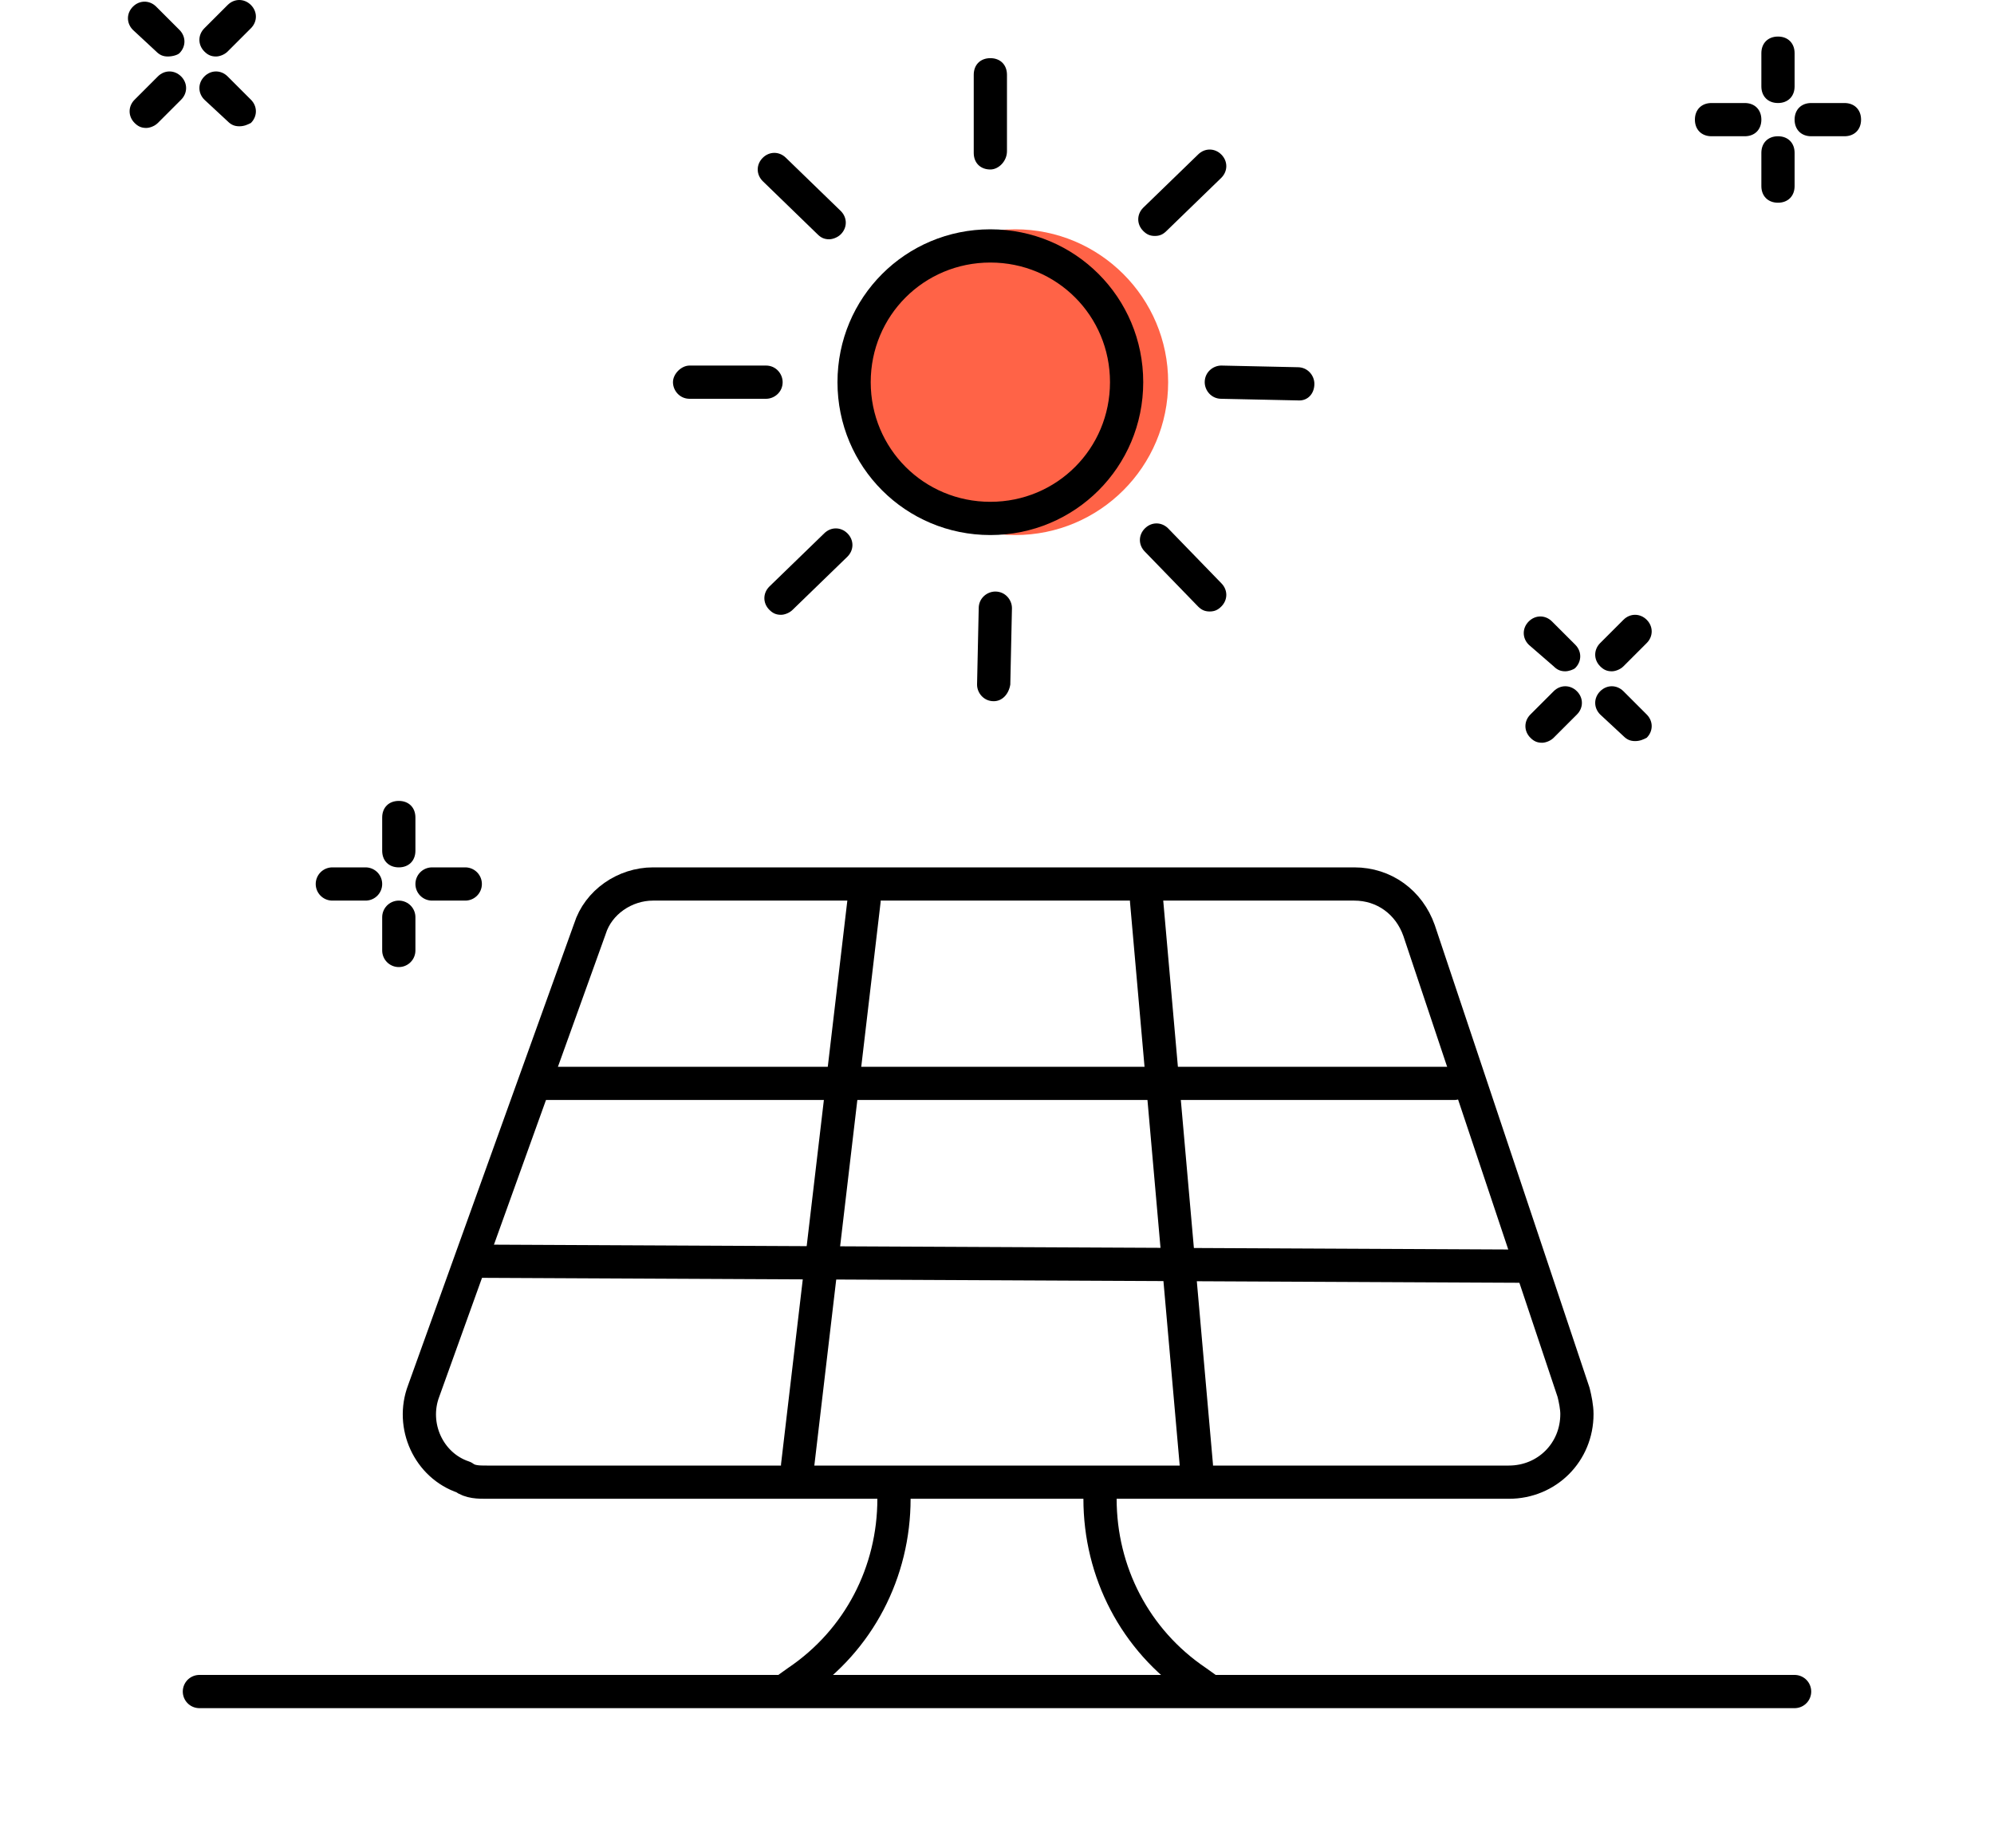
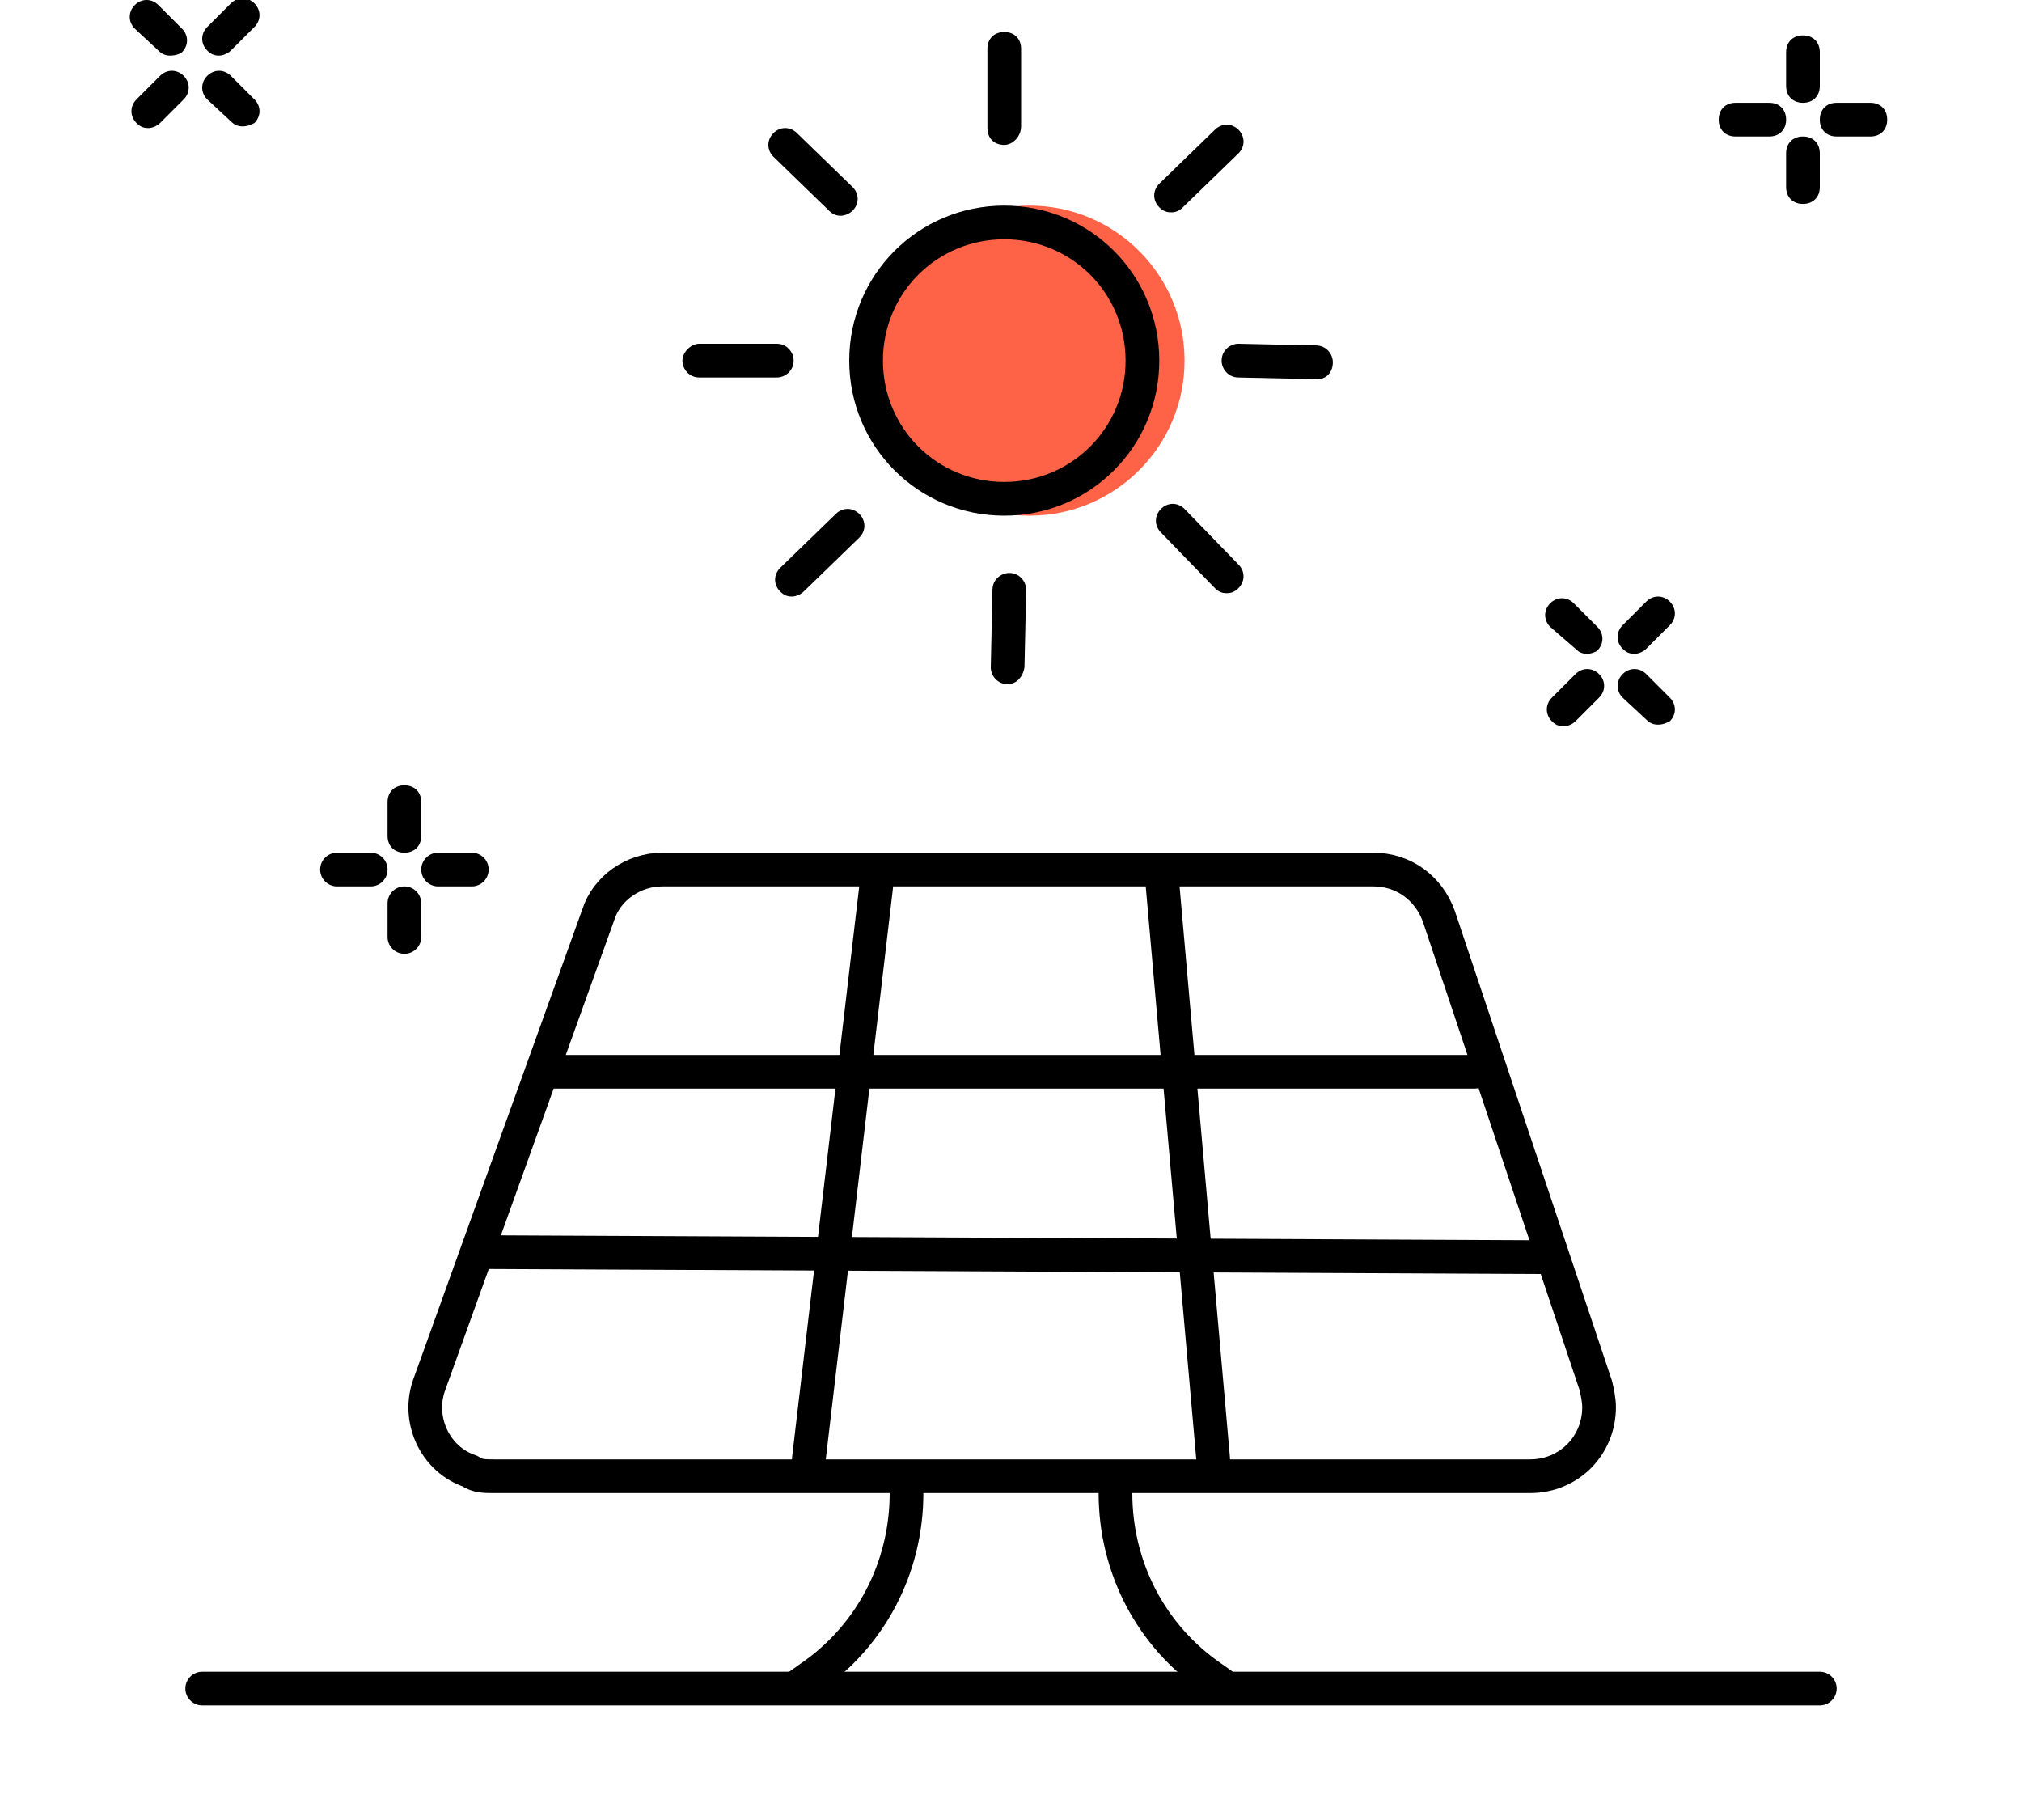
- <svg xmlns="http://www.w3.org/2000/svg" version="1.1" id="Layer_1" x="0px" y="0px" viewBox="0 0 120 111.2" style="enable-background:new 0 0 120 111.2;" xml:space="preserve">
+ <svg xmlns="http://www.w3.org/2000/svg" version="1.1" id="Layer_1" x="0px" y="0px" viewBox="0 0 120 108" style="enable-background:new 0 0 120 108;" xml:space="preserve">
  <style type="text/css">
	.st0{fill:none;stroke:#000000;stroke-width:2;stroke-linecap:round;stroke-linejoin:round;}
	.st1{fill:#FF6347;}
</style>
-   <line class="st0" x1="108" y1="101.8" x2="12" y2="101.8" />
-   <path class="st0" d="M29.3,89.2h61.5c2.3,0,4.1-1.8,4.1-4.1c0-0.4-0.1-0.9-0.2-1.3L85.4,56c-0.6-1.7-2.1-2.8-3.9-2.8H39.3  c-1.7,0-3.3,1.1-3.8,2.7l-10,27.8c-0.8,2.1,0.3,4.5,2.4,5.2C28.3,89.2,28.8,89.2,29.3,89.2z" />
-   <line class="st0" x1="32.5" y1="65.2" x2="87.5" y2="65.2" />
-   <line class="st0" x1="28.5" y1="75.9" x2="91.5" y2="76.2" />
-   <line class="st0" x1="52" y1="54.2" x2="48" y2="88.2" />
-   <line class="st0" x1="69" y1="54.2" x2="72" y2="88.2" />
-   <path class="st0" d="M53.8,90.2L53.8,90.2c0,4.4-2.1,8.5-5.8,11l-0.7,0.5" />
-   <path class="st0" d="M66.2,90.2L66.2,90.2c0,4.4,2.1,8.5,5.8,11l0.7,0.5" />
+   <line class="st0" x1="108" y1="100.2" x2="12" y2="100.2" />
+   <path class="st0" d="M29.3,87.6h61.5c2.3,0,4.1-1.8,4.1-4.1c0-0.4-0.1-0.9-0.2-1.3l-9.3-27.8c-0.6-1.7-2.1-2.8-3.9-2.8H39.3  c-1.7,0-3.3,1.1-3.8,2.7l-10,27.8c-0.8,2.1,0.3,4.5,2.4,5.2C28.3,87.6,28.8,87.6,29.3,87.6z" />
+   <line class="st0" x1="32.5" y1="63.6" x2="87.5" y2="63.6" />
+   <line class="st0" x1="28.5" y1="74.3" x2="91.5" y2="74.6" />
+   <line class="st0" x1="52" y1="52.6" x2="48" y2="86.6" />
+   <line class="st0" x1="69" y1="52.6" x2="72" y2="86.6" />
+   <path class="st0" d="M53.8,88.6L53.8,88.6c0,4.4-2.1,8.5-5.8,11l-0.7,0.5" />
+   <path class="st0" d="M66.2,88.6L66.2,88.6c0,4.4,2.1,8.5,5.8,11l0.7,0.5" />
  <g>
-     <circle class="st1" cx="61.1" cy="23" r="9.2" />
+     <circle class="st1" cx="61.1" cy="21.4" r="9.2" />
  </g>
  <g>
-     <path d="M59.6,15.8c4,0,7.2,3.2,7.2,7.2c0,4-3.2,7.2-7.2,7.2S52.4,27,52.4,23c0,0,0,0,0,0C52.4,19,55.6,15.8,59.6,15.8 M59.6,13.8   c-5.1,0-9.2,4.1-9.2,9.2c0,5.1,4.1,9.2,9.2,9.2c5.1,0,9.2-4.1,9.2-9.2c0,0,0,0,0,0C68.8,17.9,64.7,13.8,59.6,13.8z" />
+     <path d="M59.6,14.2c4,0,7.2,3.2,7.2,7.2s-3.2,7.2-7.2,7.2s-7.2-3.2-7.2-7.2l0,0C52.4,17.4,55.6,14.2,59.6,14.2 M59.6,12.2   c-5.1,0-9.2,4.1-9.2,9.2s4.1,9.2,9.2,9.2s9.2-4.1,9.2-9.2l0,0C68.8,16.3,64.7,12.2,59.6,12.2z" />
  </g>
  <g>
-     <path d="M59.6,10.2c-0.6,0-1-0.4-1-1V4.5c0-0.6,0.4-1,1-1s1,0.4,1,1v4.6C60.6,9.7,60.1,10.2,59.6,10.2z" />
+     <path d="M59.6,8.6c-0.6,0-1-0.4-1-1V2.9c0-0.6,0.4-1,1-1s1,0.4,1,1v4.6C60.6,8.1,60.1,8.6,59.6,8.6z" />
  </g>
  <g>
-     <path d="M46.1,24C46.1,24,46.1,24,46.1,24l-4.6,0c-0.6,0-1-0.5-1-1c0-0.5,0.5-1,1-1c0,0,0,0,0,0l4.6,0c0.6,0,1,0.5,1,1   C47.1,23.6,46.6,24,46.1,24z" />
+     <path d="M46.1,22.4L46.1,22.4h-4.6c-0.6,0-1-0.5-1-1s0.5-1,1-1l0,0h4.6c0.6,0,1,0.5,1,1C47.1,22,46.6,22.4,46.1,22.4z" />
  </g>
  <g>
-     <path d="M59.8,42.2C59.7,42.2,59.7,42.2,59.8,42.2c-0.6,0-1-0.5-1-1l0.1-4.6c0-0.6,0.5-1,1-1c0.6,0,1,0.5,1,1l-0.1,4.6   C60.7,41.8,60.3,42.2,59.8,42.2z" />
+     <path d="M59.8,40.6C59.7,40.6,59.7,40.6,59.8,40.6c-0.6,0-1-0.5-1-1l0.1-4.6c0-0.6,0.5-1,1-1c0.6,0,1,0.5,1,1l-0.1,4.6   C60.7,40.2,60.3,40.6,59.8,40.6z" />
  </g>
  <g>
-     <path d="M78.2,24.1C78.2,24.1,78.1,24.1,78.2,24.1L73.5,24c-0.6,0-1-0.5-1-1c0-0.6,0.5-1,1-1l4.6,0.1c0.6,0,1,0.5,1,1   C79.1,23.7,78.7,24.1,78.2,24.1z" />
+     <path d="M78.2,22.5C78.2,22.5,78.1,22.5,78.2,22.5l-4.7-0.1c-0.6,0-1-0.5-1-1c0-0.6,0.5-1,1-1l4.6,0.1c0.6,0,1,0.5,1,1   C79.1,22.1,78.7,22.5,78.2,22.5z" />
  </g>
  <g>
-     <path d="M49.9,14.4c-0.3,0-0.5-0.1-0.7-0.3l-3.3-3.2c-0.4-0.4-0.4-1,0-1.4c0.4-0.4,1-0.4,1.4,0l3.3,3.2c0.4,0.4,0.4,1,0,1.4   C50.4,14.3,50.1,14.4,49.9,14.4z" />
+     <path d="M49.9,12.8c-0.3,0-0.5-0.1-0.7-0.3l-3.3-3.2c-0.4-0.4-0.4-1,0-1.4s1-0.4,1.4,0l3.3,3.2c0.4,0.4,0.4,1,0,1.4   C50.4,12.7,50.1,12.8,49.9,12.8z" />
  </g>
  <g>
-     <path d="M47,37c-0.3,0-0.5-0.1-0.7-0.3c-0.4-0.4-0.4-1,0-1.4l3.3-3.2c0.4-0.4,1-0.4,1.4,0c0.4,0.4,0.4,1,0,1.4l-3.3,3.2   C47.5,36.9,47.2,37,47,37z" />
+     <path d="M47,35.4c-0.3,0-0.5-0.1-0.7-0.3c-0.4-0.4-0.4-1,0-1.4l3.3-3.2c0.4-0.4,1-0.4,1.4,0c0.4,0.4,0.4,1,0,1.4l-3.3,3.2   C47.5,35.3,47.2,35.4,47,35.4z" />
  </g>
  <g>
-     <path d="M72.8,36.8c-0.3,0-0.5-0.1-0.7-0.3l-3.2-3.3c-0.4-0.4-0.4-1,0-1.4c0.4-0.4,1-0.4,1.4,0l3.2,3.3c0.4,0.4,0.4,1,0,1.4   C73.3,36.7,73.1,36.8,72.8,36.8z" />
+     <path d="M72.8,35.2c-0.3,0-0.5-0.1-0.7-0.3l-3.2-3.3c-0.4-0.4-0.4-1,0-1.4s1-0.4,1.4,0l3.2,3.3c0.4,0.4,0.4,1,0,1.4   C73.3,35.1,73.1,35.2,72.8,35.2z" />
  </g>
  <g>
-     <path d="M69.5,14.2c-0.3,0-0.5-0.1-0.7-0.3c-0.4-0.4-0.4-1,0-1.4l3.3-3.2c0.4-0.4,1-0.4,1.4,0c0.4,0.4,0.4,1,0,1.4l-3.3,3.2   C70,14.1,69.8,14.2,69.5,14.2z" />
+     <path d="M69.5,12.6c-0.3,0-0.5-0.1-0.7-0.3c-0.4-0.4-0.4-1,0-1.4l3.3-3.2c0.4-0.4,1-0.4,1.4,0s0.4,1,0,1.4l-3.3,3.2   C70,12.5,69.8,12.6,69.5,12.6z" />
  </g>
  <g>
-     <path d="M107,6.2c-0.6,0-1-0.4-1-1v-2c0-0.6,0.4-1,1-1s1,0.4,1,1v2C108,5.8,107.6,6.2,107,6.2z" />
+     <path d="M107,6.1c-0.6,0-1-0.4-1-1v-2c0-0.6,0.4-1,1-1s1,0.4,1,1v2C108,5.7,107.6,6.1,107,6.1z" />
  </g>
  <g>
-     <path d="M107,12.2c-0.6,0-1-0.4-1-1v-2c0-0.6,0.4-1,1-1s1,0.4,1,1v2C108,11.8,107.6,12.2,107,12.2z" />
+     <path d="M107,12.1c-0.6,0-1-0.4-1-1v-2c0-0.6,0.4-1,1-1s1,0.4,1,1v2C108,11.7,107.6,12.1,107,12.1z" />
  </g>
  <g>
-     <path d="M111,8.2h-2c-0.6,0-1-0.4-1-1s0.4-1,1-1h2c0.6,0,1,0.4,1,1S111.6,8.2,111,8.2z" />
+     <path d="M111,8.1h-2c-0.6,0-1-0.4-1-1s0.4-1,1-1h2c0.6,0,1,0.4,1,1S111.6,8.1,111,8.1z" />
  </g>
  <g>
-     <path d="M105,8.2h-2c-0.6,0-1-0.4-1-1s0.4-1,1-1h2c0.6,0,1,0.4,1,1S105.6,8.2,105,8.2z" />
+     <path d="M105,8.1h-2c-0.6,0-1-0.4-1-1s0.4-1,1-1h2c0.6,0,1,0.4,1,1S105.6,8.1,105,8.1z" />
  </g>
  <g>
-     <path d="M24,52.2c-0.6,0-1-0.4-1-1v-2c0-0.6,0.4-1,1-1s1,0.4,1,1v2C25,51.8,24.6,52.2,24,52.2z" />
+     <path d="M24,50.6c-0.6,0-1-0.4-1-1v-2c0-0.6,0.4-1,1-1s1,0.4,1,1v2C25,50.2,24.6,50.6,24,50.6z" />
  </g>
-   <line class="st0" x1="24" y1="57.2" x2="24" y2="55.2" />
-   <line class="st0" x1="26" y1="53.2" x2="28" y2="53.2" />
-   <line class="st0" x1="20" y1="53.2" x2="22" y2="53.2" />
+   <line class="st0" x1="24" y1="55.6" x2="24" y2="53.6" />
+   <line class="st0" x1="26" y1="51.6" x2="28" y2="51.6" />
+   <line class="st0" x1="20" y1="51.6" x2="22" y2="51.6" />
  <g>
-     <path d="M94.2,40.4c-0.3,0-0.5-0.1-0.7-0.3L92,38.8c-0.4-0.4-0.4-1,0-1.4c0.4-0.4,1-0.4,1.4,0l1.4,1.4c0.4,0.4,0.4,1,0,1.4   C94.7,40.3,94.4,40.4,94.2,40.4z" />
+     <path d="M94.2,38.8c-0.3,0-0.5-0.1-0.7-0.3L92,37.2c-0.4-0.4-0.4-1,0-1.4s1-0.4,1.4,0l1.4,1.4c0.4,0.4,0.4,1,0,1.4   C94.7,38.7,94.4,38.8,94.2,38.8z" />
  </g>
  <g>
-     <path d="M98.4,44.6c-0.3,0-0.5-0.1-0.7-0.3L96.3,43c-0.4-0.4-0.4-1,0-1.4c0.4-0.4,1-0.4,1.4,0l1.4,1.4c0.4,0.4,0.4,1,0,1.4   C98.9,44.5,98.7,44.6,98.4,44.6z" />
+     <path d="M98.4,43c-0.3,0-0.5-0.1-0.7-0.3l-1.4-1.3c-0.4-0.4-0.4-1,0-1.4s1-0.4,1.4,0l1.4,1.4c0.4,0.4,0.4,1,0,1.4   C98.9,42.9,98.7,43,98.4,43z" />
  </g>
  <g>
-     <path d="M97,40.4c-0.3,0-0.5-0.1-0.7-0.3c-0.4-0.4-0.4-1,0-1.4l1.4-1.4c0.4-0.4,1-0.4,1.4,0c0.4,0.4,0.4,1,0,1.4l-1.4,1.4   C97.5,40.3,97.2,40.4,97,40.4z" />
+     <path d="M97,38.8c-0.3,0-0.5-0.1-0.7-0.3c-0.4-0.4-0.4-1,0-1.4l1.4-1.4c0.4-0.4,1-0.4,1.4,0s0.4,1,0,1.4l-1.4,1.4   C97.5,38.7,97.2,38.8,97,38.8z" />
  </g>
  <g>
-     <path d="M92.8,44.7c-0.3,0-0.5-0.1-0.7-0.3c-0.4-0.4-0.4-1,0-1.4l1.4-1.4c0.4-0.4,1-0.4,1.4,0c0.4,0.4,0.4,1,0,1.4l-1.4,1.4   C93.3,44.6,93,44.7,92.8,44.7z" />
+     <path d="M92.8,43.1c-0.3,0-0.5-0.1-0.7-0.3c-0.4-0.4-0.4-1,0-1.4l1.4-1.4c0.4-0.4,1-0.4,1.4,0s0.4,1,0,1.4l-1.4,1.4   C93.3,43,93,43.1,92.8,43.1z" />
  </g>
  <g>
-     <path d="M10.1,3.4c-0.3,0-0.5-0.1-0.7-0.3L8,1.8c-0.4-0.4-0.4-1,0-1.4c0.4-0.4,1-0.4,1.4,0l1.4,1.4c0.4,0.4,0.4,1,0,1.4   C10.7,3.3,10.4,3.4,10.1,3.4z" />
+     <path d="M10.1,3.3C9.8,3.3,9.6,3.2,9.4,3L8,1.7c-0.4-0.4-0.4-1,0-1.4c0.4-0.4,1-0.4,1.4,0l1.4,1.4c0.4,0.4,0.4,1,0,1.4   C10.7,3.2,10.4,3.3,10.1,3.3z" />
  </g>
  <g>
-     <path d="M14.4,7.6c-0.3,0-0.5-0.1-0.7-0.3L12.3,6c-0.4-0.4-0.4-1,0-1.4c0.4-0.4,1-0.4,1.4,0l1.4,1.4c0.4,0.4,0.4,1,0,1.4   C14.9,7.5,14.7,7.6,14.4,7.6z" />
+     <path d="M14.4,7.5c-0.3,0-0.5-0.1-0.7-0.3l-1.4-1.3c-0.4-0.4-0.4-1,0-1.4s1-0.4,1.4,0l1.4,1.4c0.4,0.4,0.4,1,0,1.4   C14.9,7.4,14.7,7.5,14.4,7.5z" />
  </g>
  <g>
-     <path d="M13,3.4c-0.3,0-0.5-0.1-0.7-0.3c-0.4-0.4-0.4-1,0-1.4l1.4-1.4c0.4-0.4,1-0.4,1.4,0c0.4,0.4,0.4,1,0,1.4l-1.4,1.4   C13.5,3.3,13.2,3.4,13,3.4z" />
+     <path d="M13,3.3c-0.3,0-0.5-0.1-0.7-0.3c-0.4-0.4-0.4-1,0-1.4l1.4-1.4c0.4-0.4,1-0.4,1.4,0s0.4,1,0,1.4L13.7,3   C13.5,3.2,13.2,3.3,13,3.3z" />
  </g>
  <g>
-     <path d="M8.8,7.7c-0.3,0-0.5-0.1-0.7-0.3C7.7,7,7.7,6.4,8.1,6l1.4-1.4c0.4-0.4,1-0.4,1.4,0c0.4,0.4,0.4,1,0,1.4L9.5,7.4   C9.3,7.6,9,7.7,8.8,7.7z" />
+     <path d="M8.8,7.6c-0.3,0-0.5-0.1-0.7-0.3c-0.4-0.4-0.4-1,0-1.4l1.4-1.4c0.4-0.4,1-0.4,1.4,0s0.4,1,0,1.4L9.5,7.3   C9.3,7.5,9,7.6,8.8,7.6z" />
  </g>
</svg>
